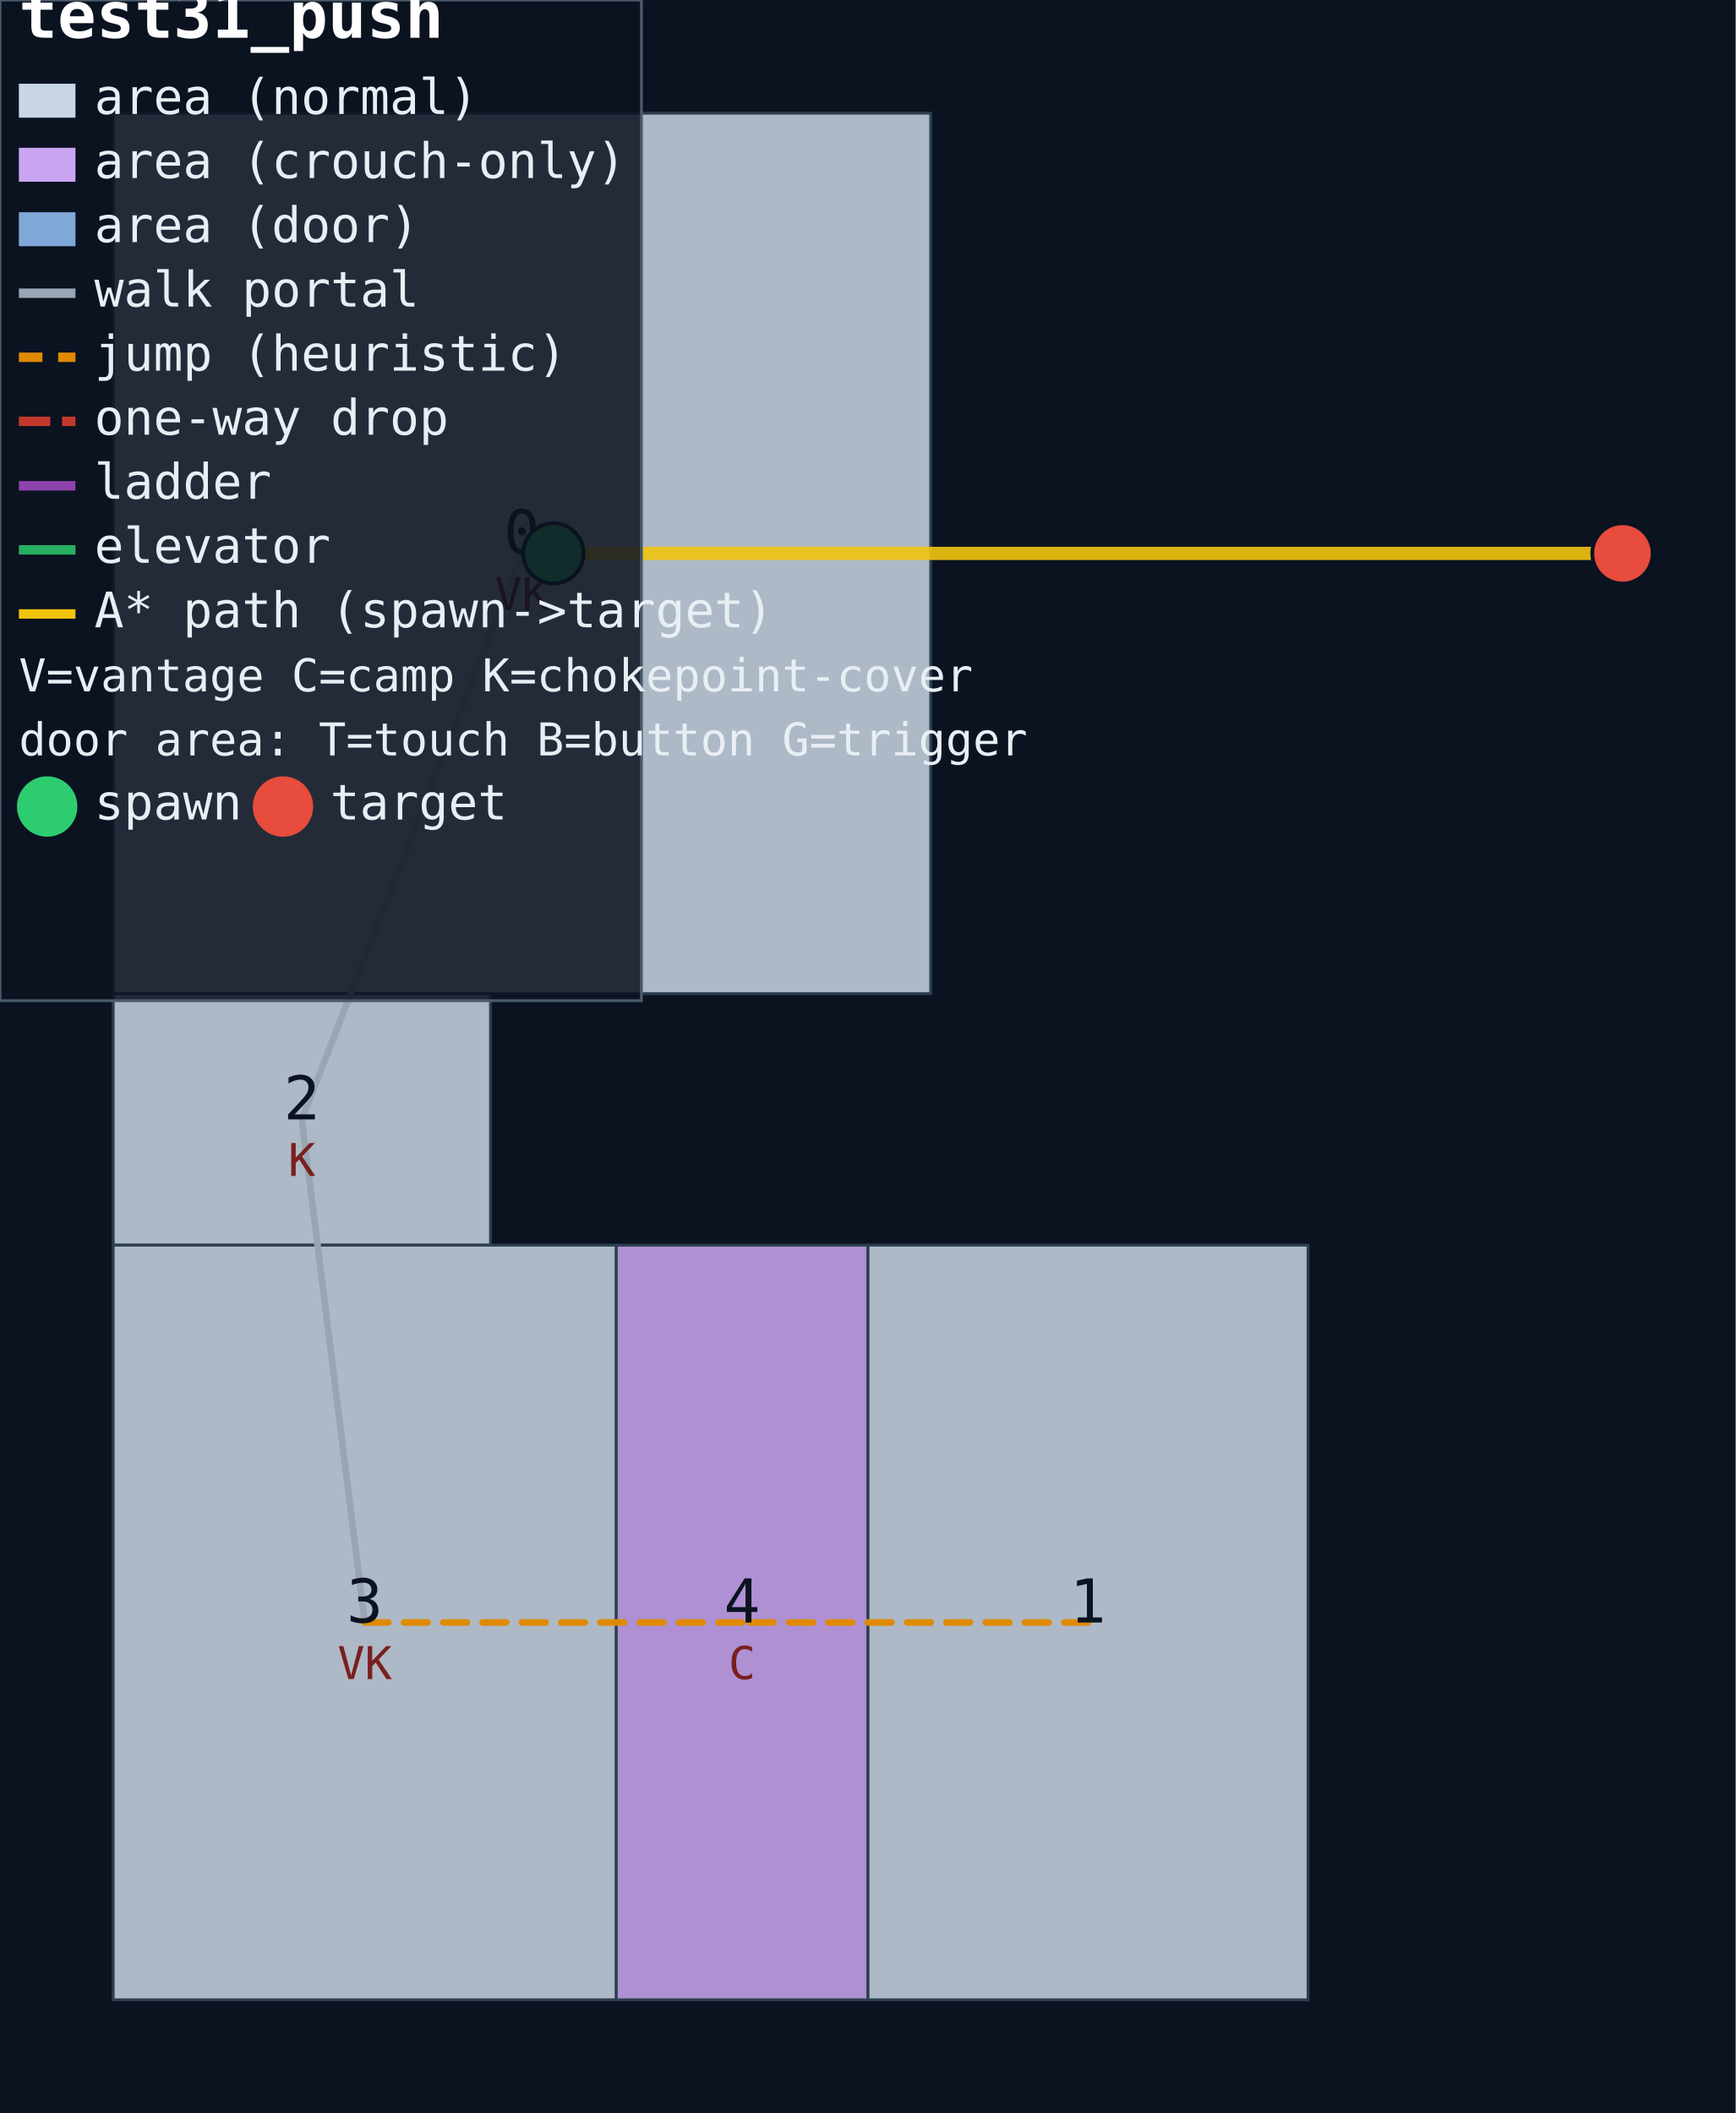
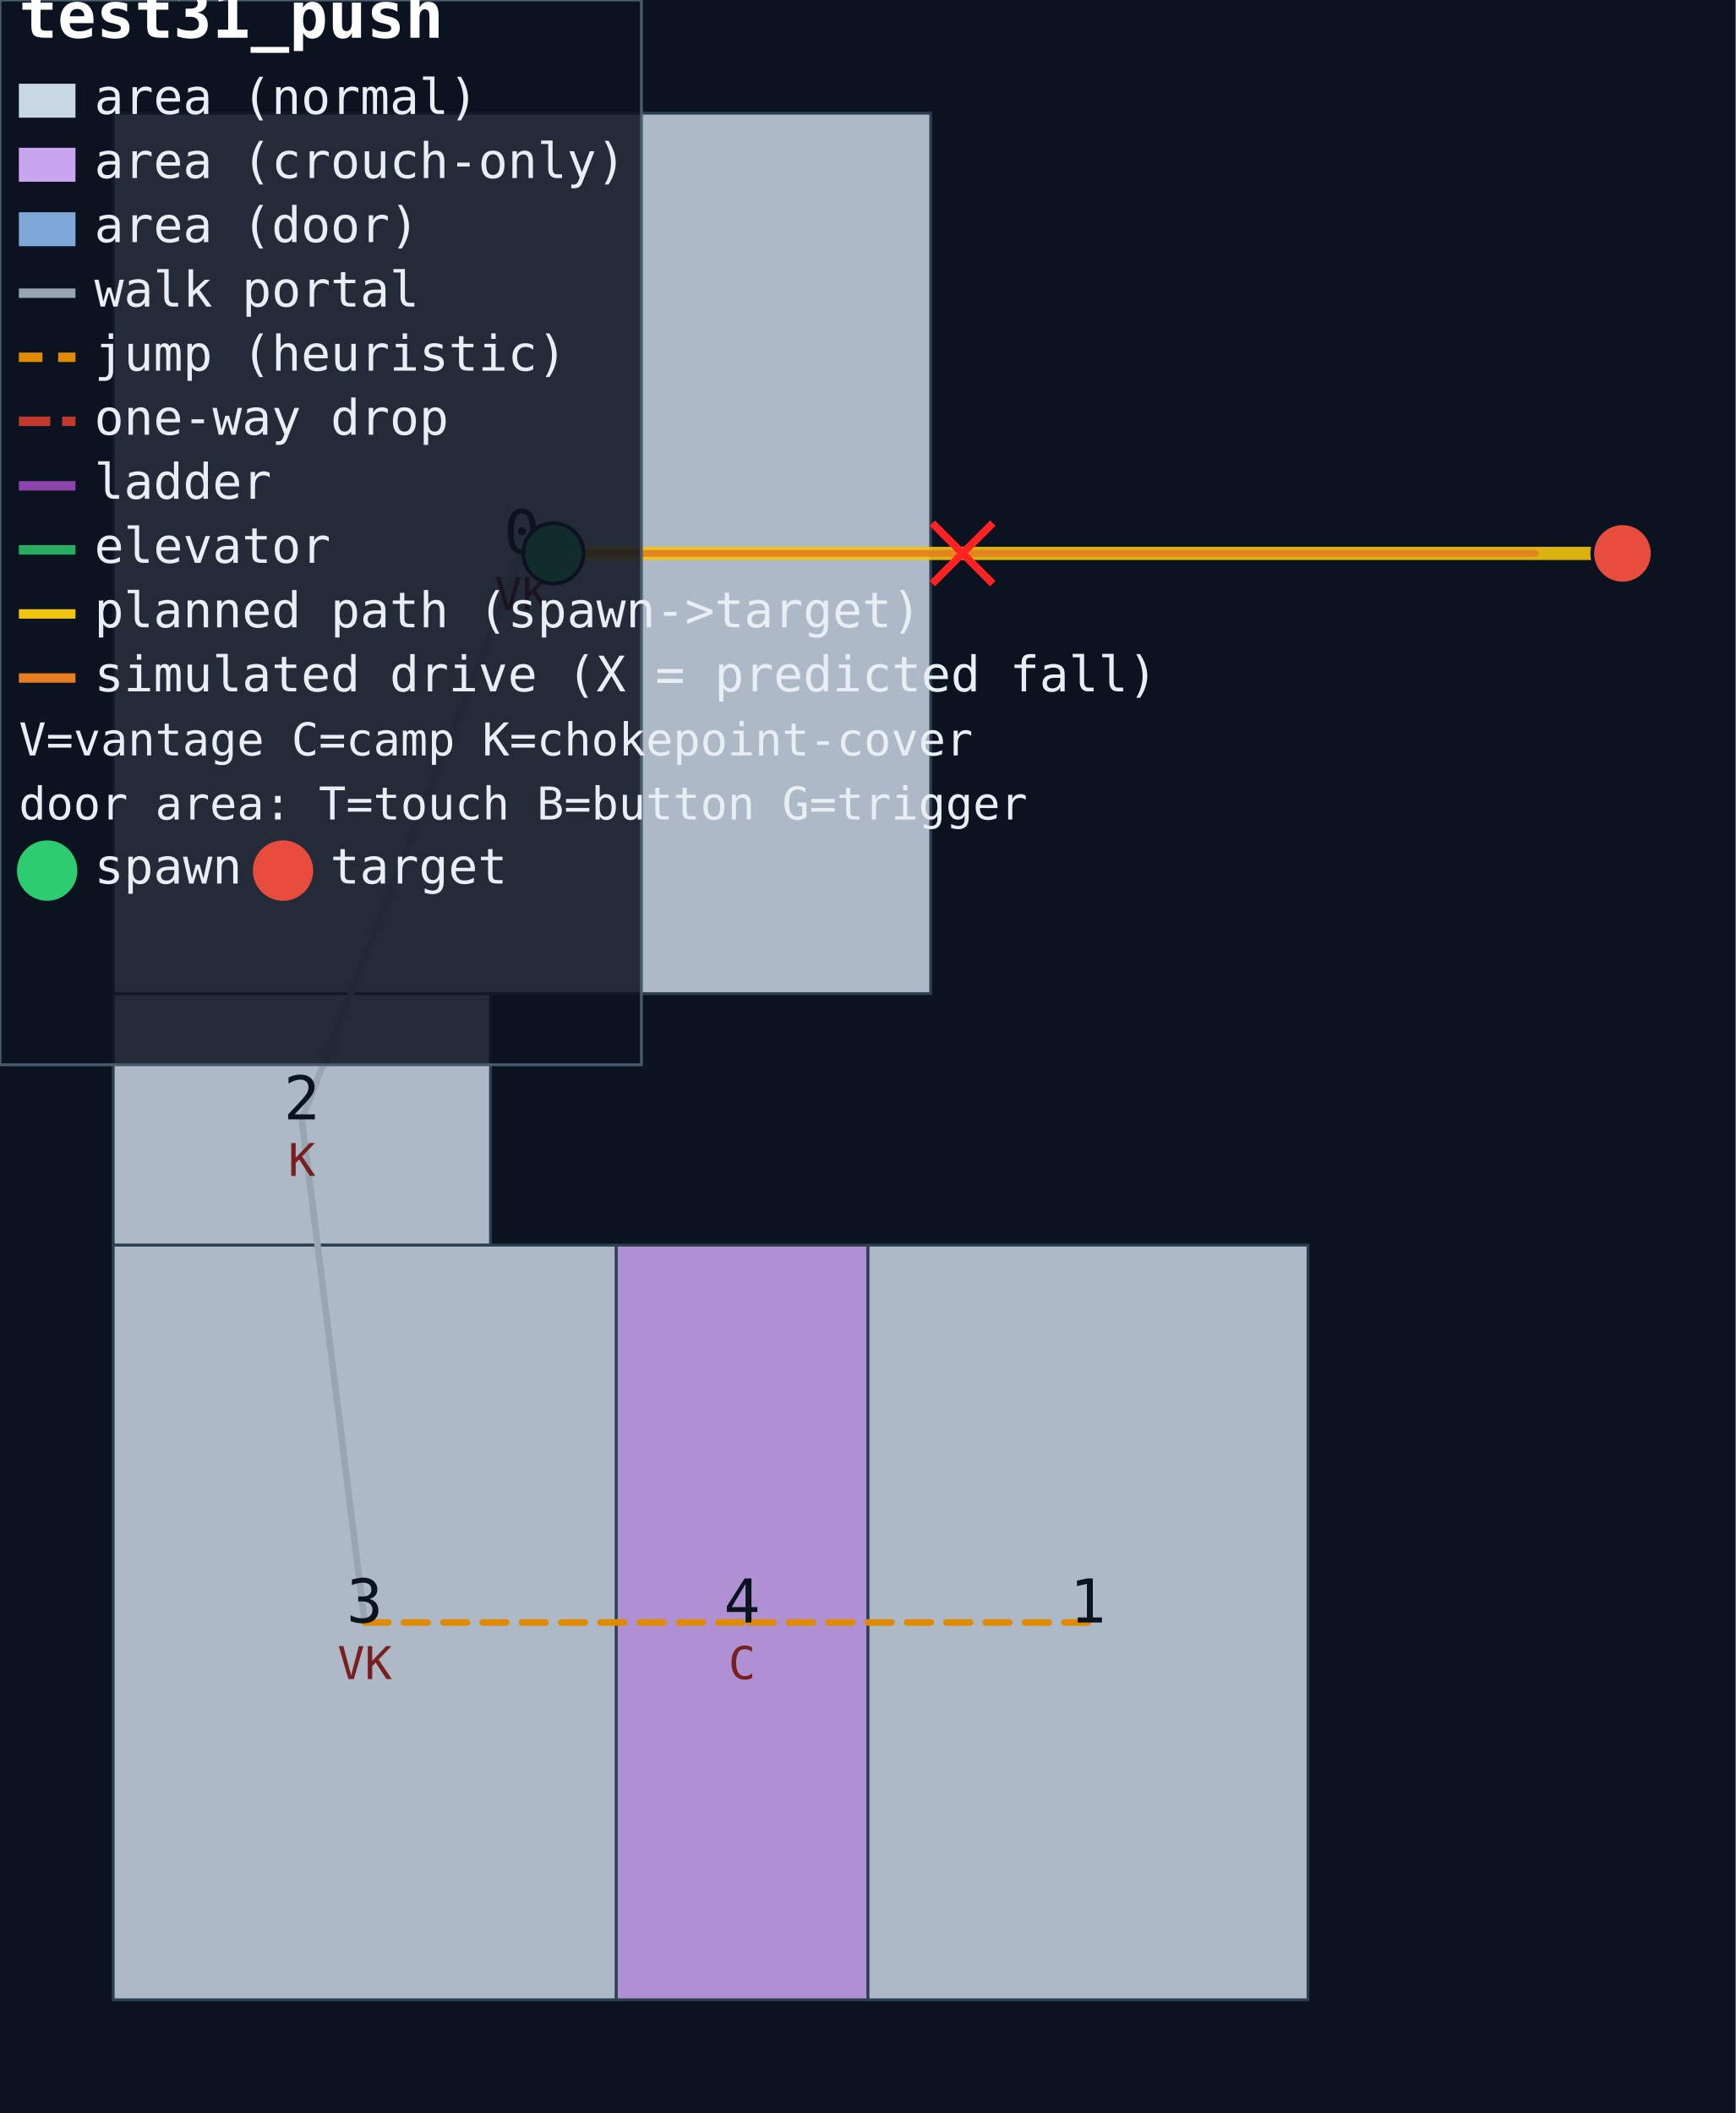
<svg xmlns="http://www.w3.org/2000/svg" viewBox="-12.8 -524.8 441.6 537.6" font-family="monospace">
  <rect x="-12.8" y="-524.8" width="441.6" height="537.6" fill="#0b1220" />
  <defs>
    <marker id="arrow" viewBox="0 0 10 10" refX="8" refY="5" markerWidth="5" markerHeight="5" orient="auto-start-reverse">
      <path d="M0,0 L10,5 L0,10 z" fill="#c0392b" />
    </marker>
  </defs>
  <g stroke="#2c3e50" stroke-width="0.72" fill-opacity="0.85">
    <polygon fill="#c9d6e3" points="16.0,-496.0 224.0,-496.0 224.0,-272.0 16.0,-272.0 " />
    <polygon fill="#c9d6e3" points="208.0,-208.0 320.0,-208.0 320.0,-16.0 208.0,-16.0 " />
    <polygon fill="#c9d6e3" points="16.0,-272.0 112.0,-272.0 112.0,-208.0 16.0,-208.0 " />
    <polygon fill="#c9d6e3" points="16.0,-208.0 144.0,-208.0 144.0,-16.0 16.0,-16.0 " />
    <polygon fill="#caa6f2" points="144.0,-208.0 208.0,-208.0 208.0,-16.0 144.0,-16.0 " />
  </g>
  <g stroke-linecap="round">
    <line x1="64.0" y1="-240.0" x2="80.0" y2="-112.0" stroke="#98a6b3" stroke-width="1.68" />
    <line x1="120.0" y1="-384.0" x2="64.0" y2="-240.0" stroke="#98a6b3" stroke-width="1.68" />
    <line x1="264.0" y1="-112.0" x2="176.0" y2="-112.0" stroke="#e08a00" stroke-width="1.68" stroke-dasharray="6,4" />
    <line x1="176.0" y1="-112.0" x2="80.0" y2="-112.0" stroke="#e08a00" stroke-width="1.68" stroke-dasharray="6,4" />
  </g>
  <g fill="#0b1220" text-anchor="middle" font-size="15.36">
    <text x="120.0" y="-384.0">0</text>
    <text x="120.0" y="-369.6" font-size="11.52" fill="#7a1f1f">VK</text>
    <text x="264.0" y="-112.0">1</text>
    <text x="64.0" y="-240.0">2</text>
    <text x="64.0" y="-225.6" font-size="11.52" fill="#7a1f1f">K</text>
    <text x="80.0" y="-112.0">3</text>
    <text x="80.0" y="-97.6" font-size="11.52" fill="#7a1f1f">VK</text>
    <text x="176.0" y="-112.0">4</text>
    <text x="176.0" y="-97.6" font-size="11.52" fill="#7a1f1f">C</text>
  </g>
  <polyline fill="none" stroke="#f1c40f" stroke-width="3.36" stroke-opacity="0.9" stroke-linecap="round" stroke-linejoin="round" points="128.0,-384.0 400.0,-384.0 " />
  <circle cx="128.0" cy="-384.0" r="2.88" fill="#f1c40f" stroke="#7a5c00" stroke-width="0.58" />
  <circle cx="400.0" cy="-384.0" r="2.88" fill="#f1c40f" stroke="#7a5c00" stroke-width="0.58" />
+   <polyline fill="none" stroke="#e67e22" stroke-width="1.68" stroke-opacity="0.9" stroke-linecap="round" stroke-linejoin="round" points="128.0,-384.0 131.8,-384.0 140.7,-384.0 152.9,-384.0 165.4,-384.0 177.9,-384.0 190.4,-384.0 202.9,-384.0 215.4,-384.0 227.9,-384.0 240.4,-384.0 252.9,-384.0 265.4,-384.0 277.9,-384.0 290.4,-384.0 302.9,-384.0 315.4,-384.0 327.9,-384.0 340.4,-384.0 352.9,-384.0 365.4,-384.0 377.9,-384.0 " />
+   <line x1="224.4" y1="-391.7" x2="239.8" y2="-376.3" stroke="#ff2222" stroke-width="1.92" />
+   <line x1="224.4" y1="-376.3" x2="239.8" y2="-391.7" stroke="#ff2222" stroke-width="1.92" />
  <circle cx="128.0" cy="-384.0" r="7.68" fill="#2ecc71" stroke="#0b1220" stroke-width="0.96" />
  <circle cx="400.0" cy="-384.0" r="7.68" fill="#e74c3c" stroke="#0b1220" stroke-width="0.96" />
-   <rect x="-12.8" y="-524.8" width="163.2" height="254.6" fill="#0b1220" fill-opacity="0.85" stroke="#4a5a6a" stroke-width="0.72" />
+   <rect x="-12.8" y="-524.8" width="163.2" height="270.9" fill="#0b1220" fill-opacity="0.85" stroke="#4a5a6a" stroke-width="0.72" />
  <text x="-8.0" y="-515.2" font-size="16.32" fill="#ffffff" font-weight="bold">test31_push</text>
  <rect x="-8.0" y="-503.5" width="14.40" height="8.64" fill="#c9d6e3" />
  <text x="11.2" y="-495.8" font-size="12.48" fill="#e8eef4">area (normal)</text>
  <rect x="-8.0" y="-487.2" width="14.40" height="8.64" fill="#caa6f2" />
  <text x="11.2" y="-479.5" font-size="12.48" fill="#e8eef4">area (crouch-only)</text>
  <rect x="-8.0" y="-470.8" width="14.40" height="8.64" fill="#7fa8d9" />
  <text x="11.2" y="-463.2" font-size="12.48" fill="#e8eef4">area (door)</text>
  <line x1="-8.0" y1="-450.2" x2="6.4" y2="-450.2" stroke="#98a6b3" stroke-width="2.40" />
  <text x="11.2" y="-446.8" font-size="12.48" fill="#e8eef4">walk portal</text>
  <line x1="-8.0" y1="-433.9" x2="6.4" y2="-433.9" stroke="#e08a00" stroke-width="2.40" stroke-dasharray="6,4" />
  <text x="11.2" y="-430.5" font-size="12.48" fill="#e8eef4">jump (heuristic)</text>
  <line x1="-8.0" y1="-417.6" x2="6.4" y2="-417.6" stroke="#c0392b" stroke-width="2.40" stroke-dasharray="8,3" />
  <text x="11.2" y="-414.2" font-size="12.48" fill="#e8eef4">one-way drop</text>
  <line x1="-8.0" y1="-401.2" x2="6.4" y2="-401.2" stroke="#8e44ad" stroke-width="2.40" />
  <text x="11.2" y="-397.9" font-size="12.48" fill="#e8eef4">ladder</text>
  <line x1="-8.0" y1="-384.9" x2="6.4" y2="-384.9" stroke="#27ae60" stroke-width="2.40" />
  <text x="11.2" y="-381.6" font-size="12.48" fill="#e8eef4">elevator</text>
  <line x1="-8.0" y1="-368.6" x2="6.4" y2="-368.6" stroke="#f1c40f" stroke-width="2.40" />
-   <text x="11.2" y="-365.2" font-size="12.48" fill="#e8eef4">A* path (spawn-&gt;target)</text>
-   <text x="-8.0" y="-348.9" font-size="11.52" fill="#e8eef4">V=vantage C=camp K=chokepoint-cover</text>
-   <text x="-8.0" y="-332.6" font-size="11.52" fill="#e8eef4">door area: T=touch B=button G=trigger</text>
-   <circle cx="-0.8" cy="-319.6" r="7.68" fill="#2ecc71" />
-   <text x="11.2" y="-316.3" font-size="12.48" fill="#e8eef4">spawn</text>
-   <circle cx="59.2" cy="-319.6" r="7.68" fill="#e74c3c" />
-   <text x="71.2" y="-316.3" font-size="12.48" fill="#e8eef4">target</text>
+   <text x="11.2" y="-365.2" font-size="12.48" fill="#e8eef4">planned path (spawn-&gt;target)</text>
+   <line x1="-8.0" y1="-352.3" x2="6.4" y2="-352.3" stroke="#e67e22" stroke-width="2.40" />
+   <text x="11.2" y="-348.9" font-size="12.48" fill="#e8eef4">simulated drive (X = predicted fall)</text>
+   <text x="-8.0" y="-332.6" font-size="11.52" fill="#e8eef4">V=vantage C=camp K=chokepoint-cover</text>
+   <text x="-8.0" y="-316.3" font-size="11.52" fill="#e8eef4">door area: T=touch B=button G=trigger</text>
+   <circle cx="-0.8" cy="-303.3" r="7.68" fill="#2ecc71" />
+   <text x="11.2" y="-300.0" font-size="12.48" fill="#e8eef4">spawn</text>
+   <circle cx="59.2" cy="-303.3" r="7.68" fill="#e74c3c" />
+   <text x="71.2" y="-300.0" font-size="12.48" fill="#e8eef4">target</text>
</svg>
